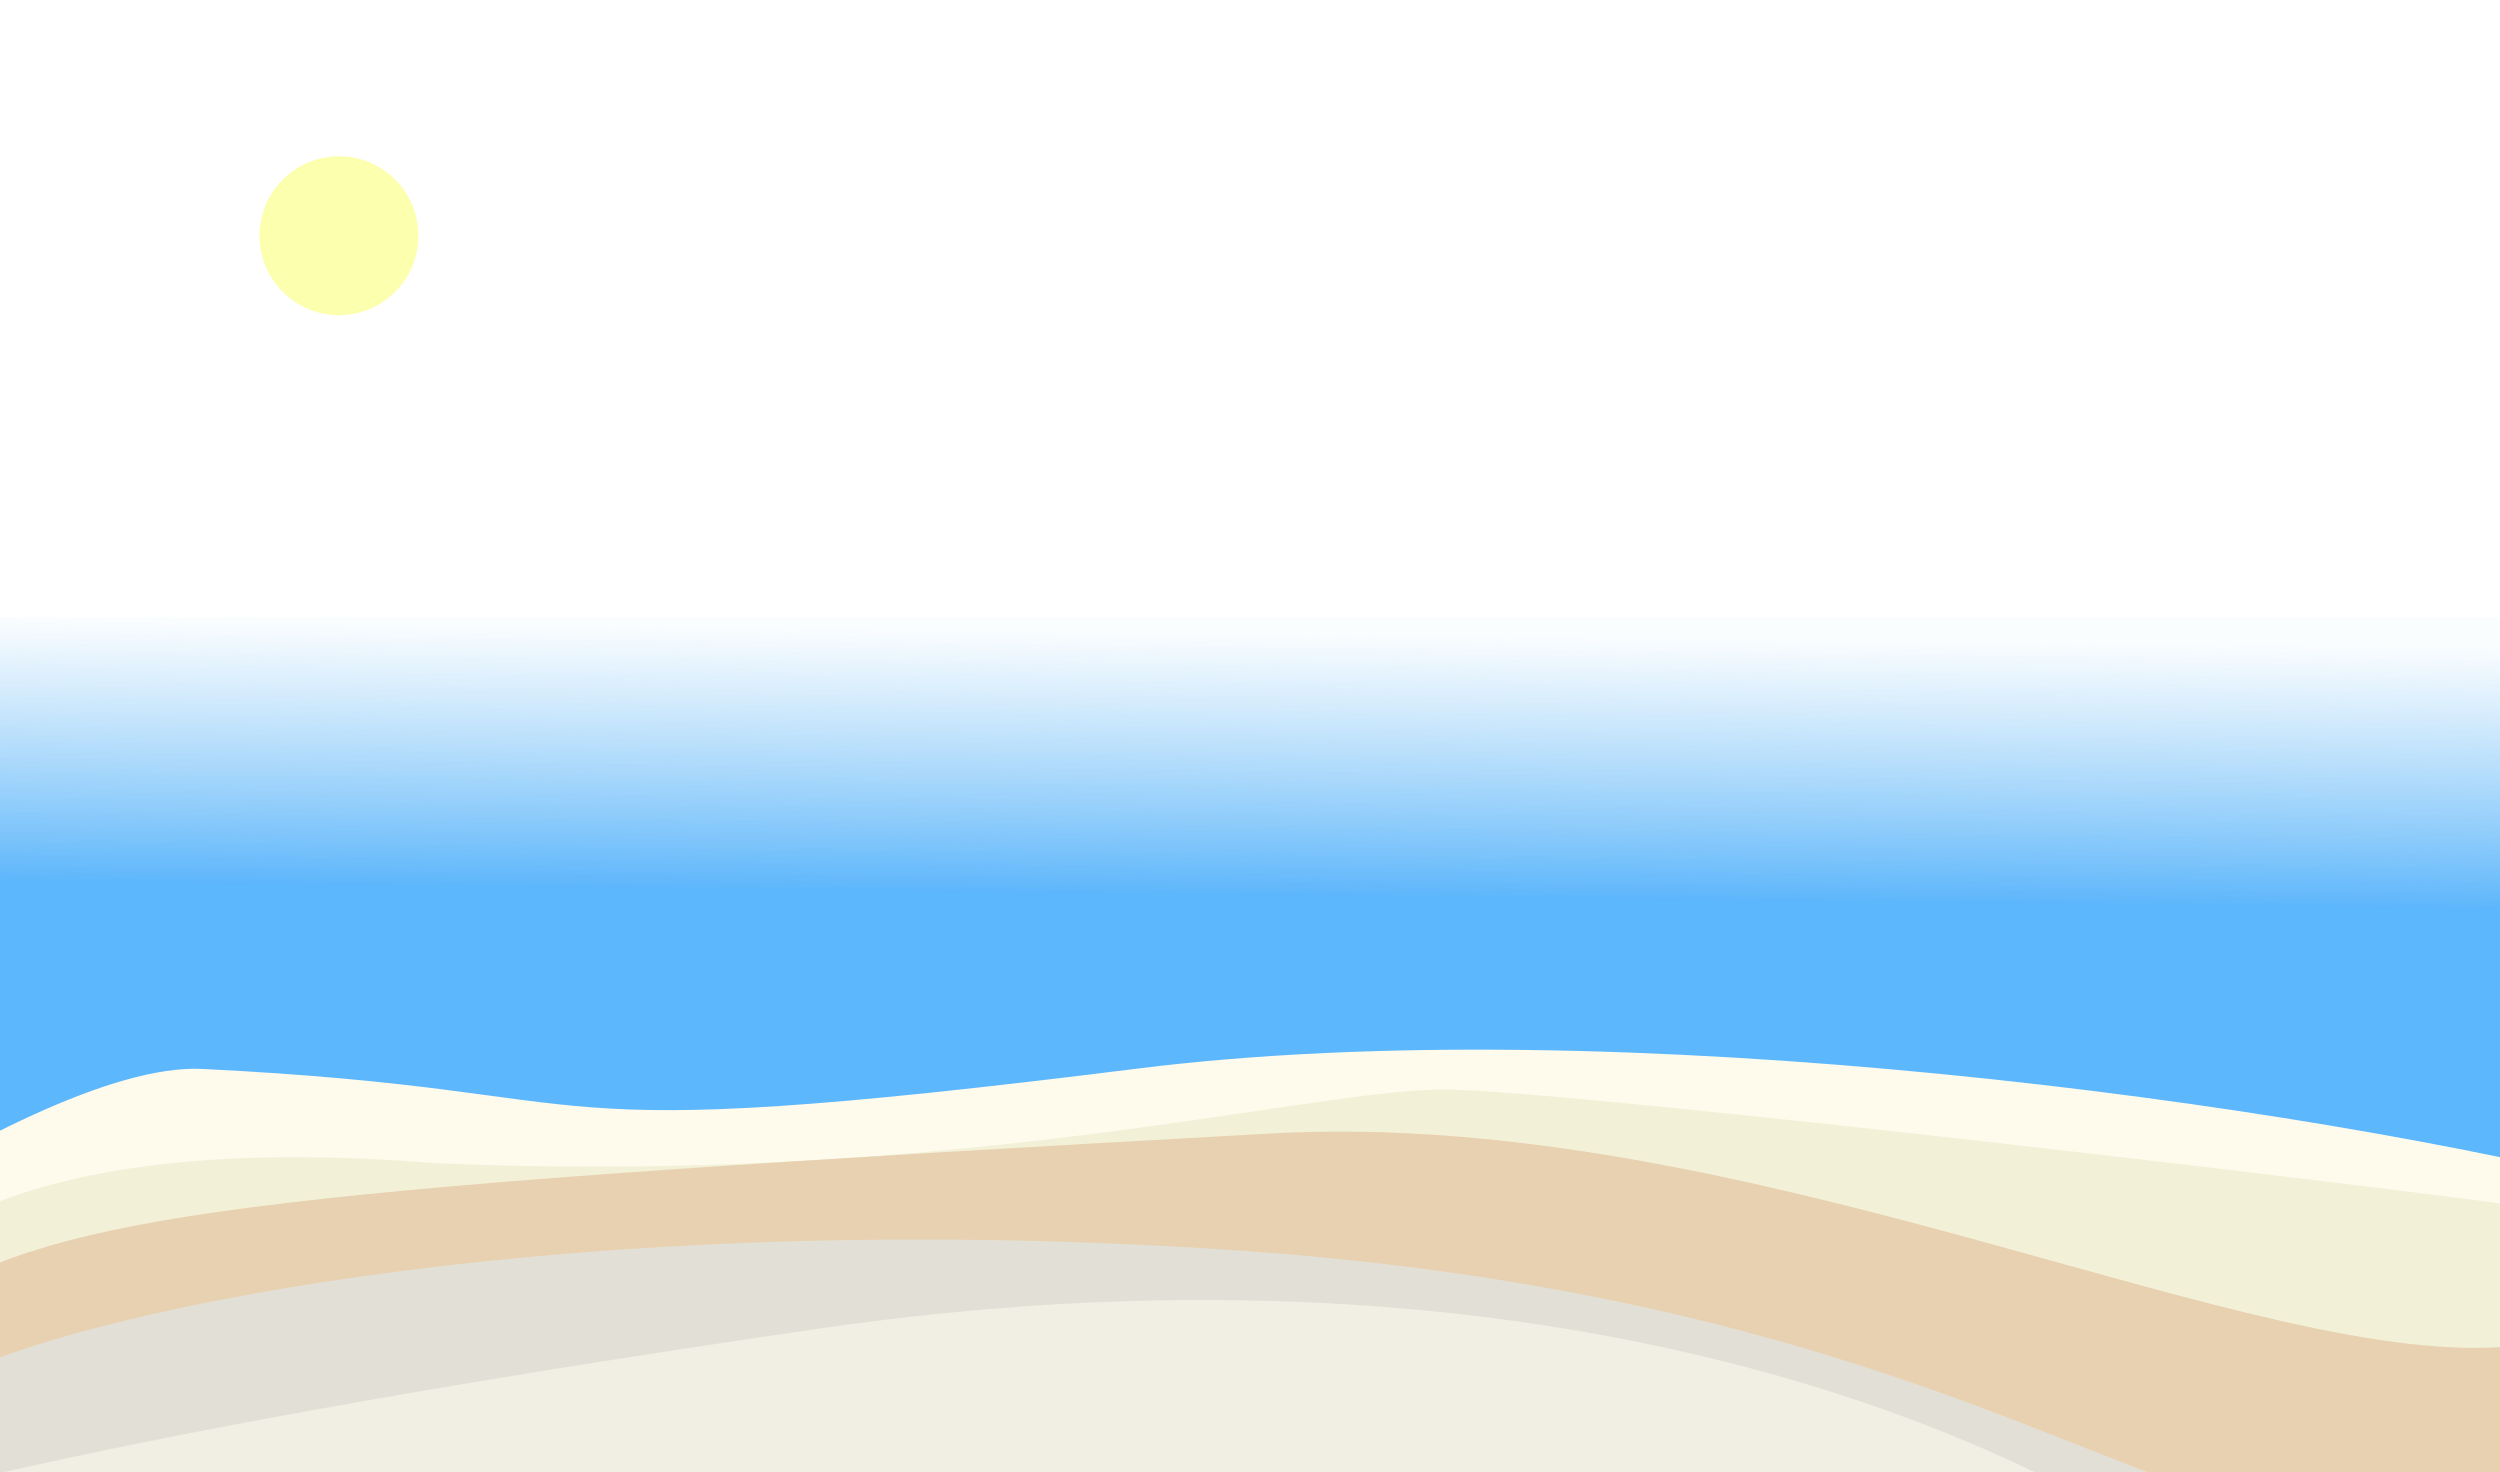
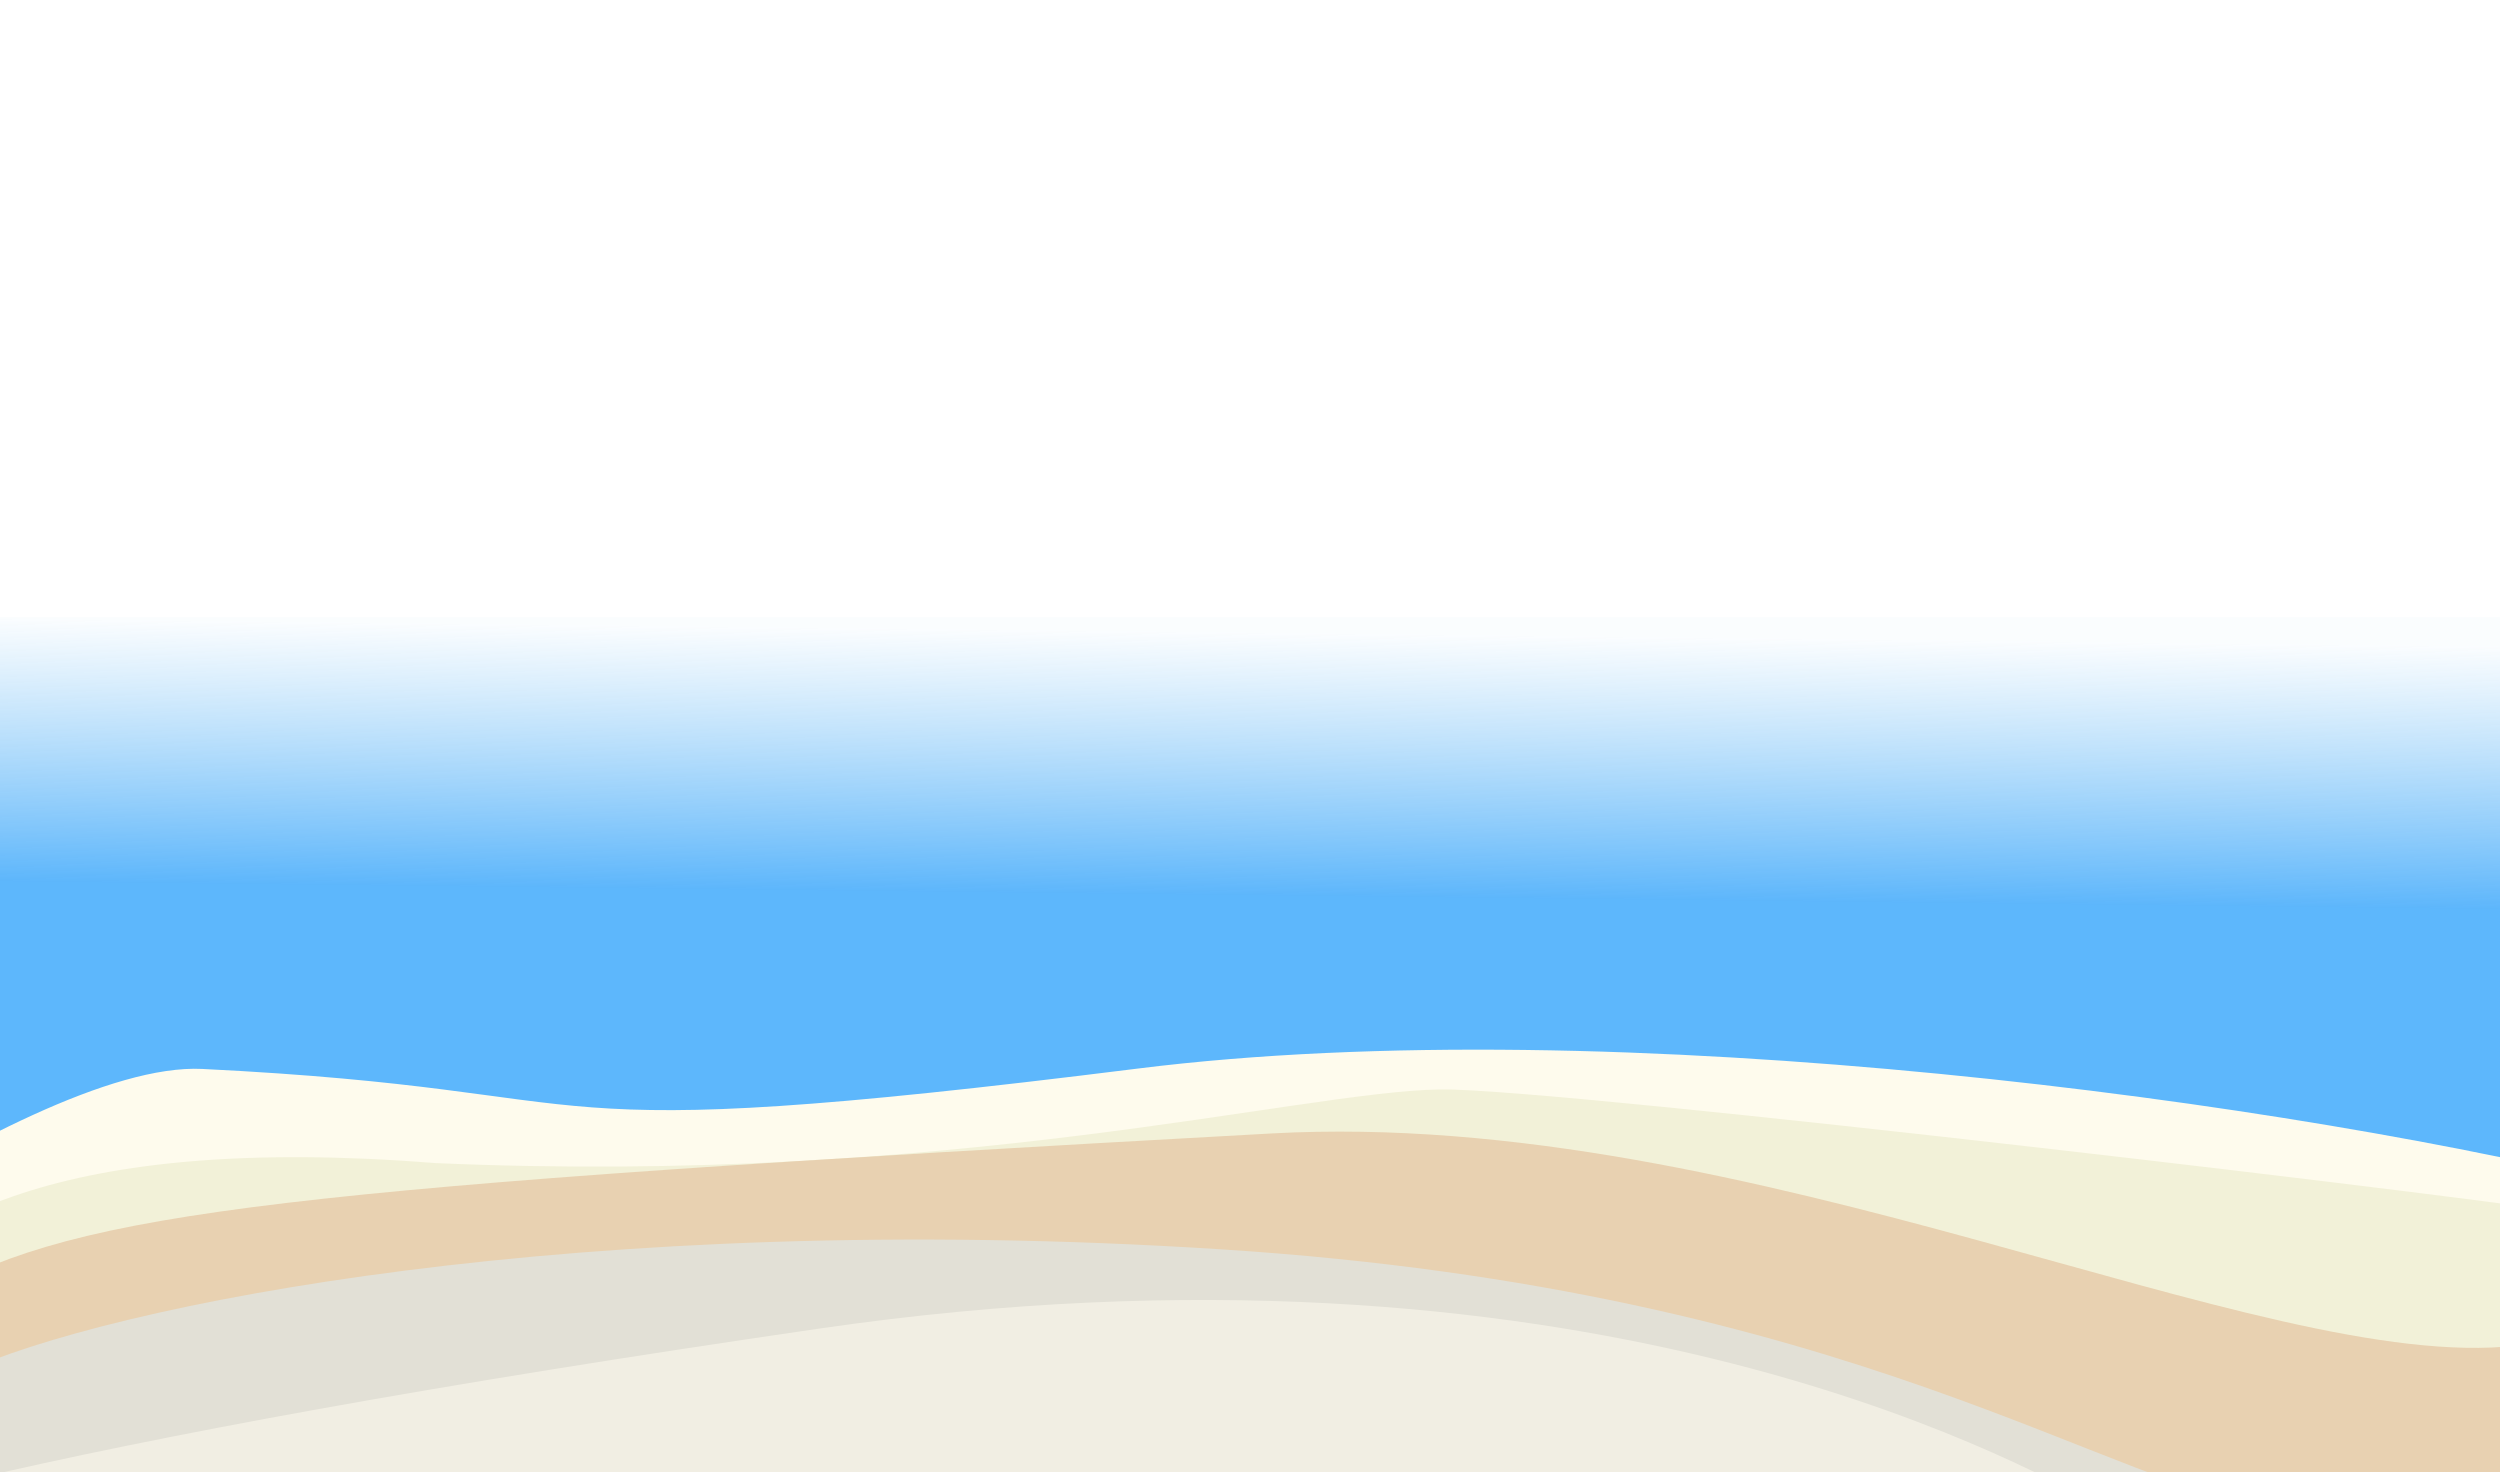
<svg xmlns="http://www.w3.org/2000/svg" viewBox="0 58.982 652.141 383.769">
  <defs>
    <linearGradient gradientUnits="userSpaceOnUse" x1="317.762" y1="177.935" x2="317.762" y2="471.598" id="gradient-1" gradientTransform="matrix(0.999866, 0.011177, 0.000173, 0.233784, -2.55063, 178.6554)">
      <stop offset="0" style="stop-color: rgba(103, 185, 244, 0.03);" />
      <stop offset="1" style="stop-color: rgba(75, 174, 251, 0.9);" />
    </linearGradient>
  </defs>
  <rect x="-2.331" y="220.003" width="654.874" height="189.854" style="fill: url(#gradient-1);" rx="0.383" ry="0.383" />
  <path style="fill: rgb(254, 251, 237);" d="M -95.976 416.807 C -103.988 421.381 5.801 335.499 52.784 337.822 C 167.825 343.51 127.584 358.924 296.809 337.723 C 545.153 306.609 1008.585 434.474 562.364 394.669 C 495.999 388.749 652.564 460.029 644.249 450.954 L 626.24 481.281 L -104.908 487.872" />
  <path style="fill: rgb(242, 241, 216); fill-rule: nonzero; paint-order: fill;" d="M -46.546 455.693 C -47.964 454.71 -81.921 346.842 113.331 362.365 C 248.366 368.334 338.795 343.753 375.677 343.169 C 406.18 342.686 660.686 372.983 677.037 376.454 C 677.037 376.454 697.663 447.484 697.853 447.711" />
  <path style="fill: rgb(232, 209, 177);" d="M -72.784 497.33 C -105.471 508.456 -70.704 426.51 -17.216 396.396 C 21.076 374.838 73.6 368.86 331.639 354.652 C 457.397 347.728 589.703 417.638 656.406 409.998 C 698.142 423.2 706.719 505.184 700.673 504.772" />
  <path style="fill: rgb(226, 224, 214);" d="M -97.855 497.284 C -103.909 487.8 -59.141 440.148 -9.94 417.142 C 27.575 399.601 151.511 374.18 318.325 384.864 C 485.139 395.548 550.458 447.884 596.795 453.38 C 596.795 453.38 734.393 497.456 685.322 497.456" />
  <path style="fill: rgb(241, 238, 227);" d="M -91.812 506.47 C -116.13 499.047 -191.891 464.617 213.8 405.54 C 411.563 376.742 525.8 439.939 546.669 451.229 C 567.538 462.519 704.907 505.059 700.348 502.743" />
-   <ellipse style="fill: rgb(252, 255, 173);" cx="88.42" cy="120.476" rx="20.727" ry="20.727" />
</svg>
